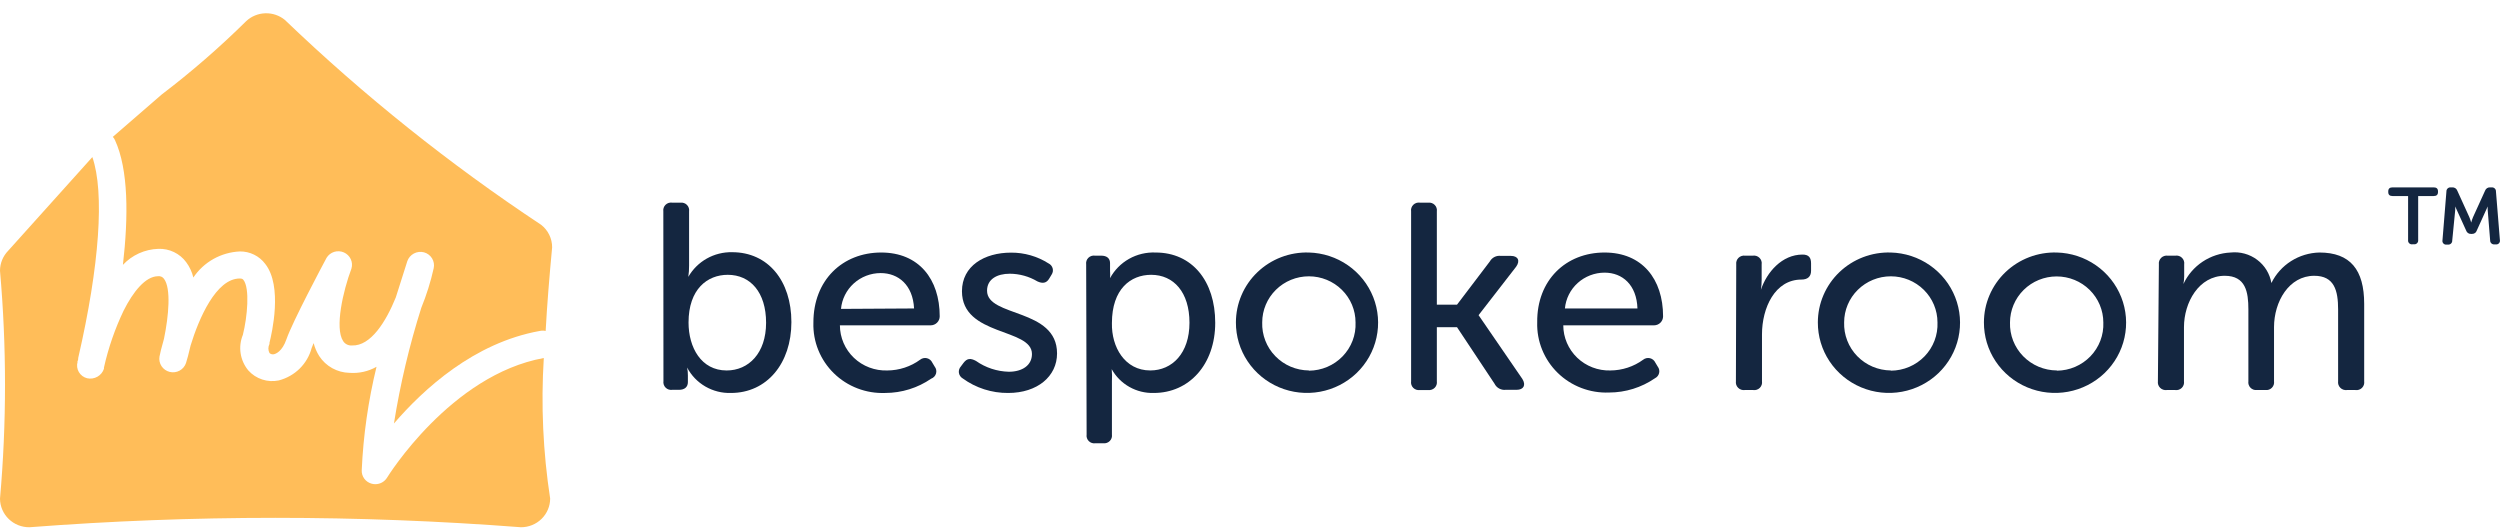
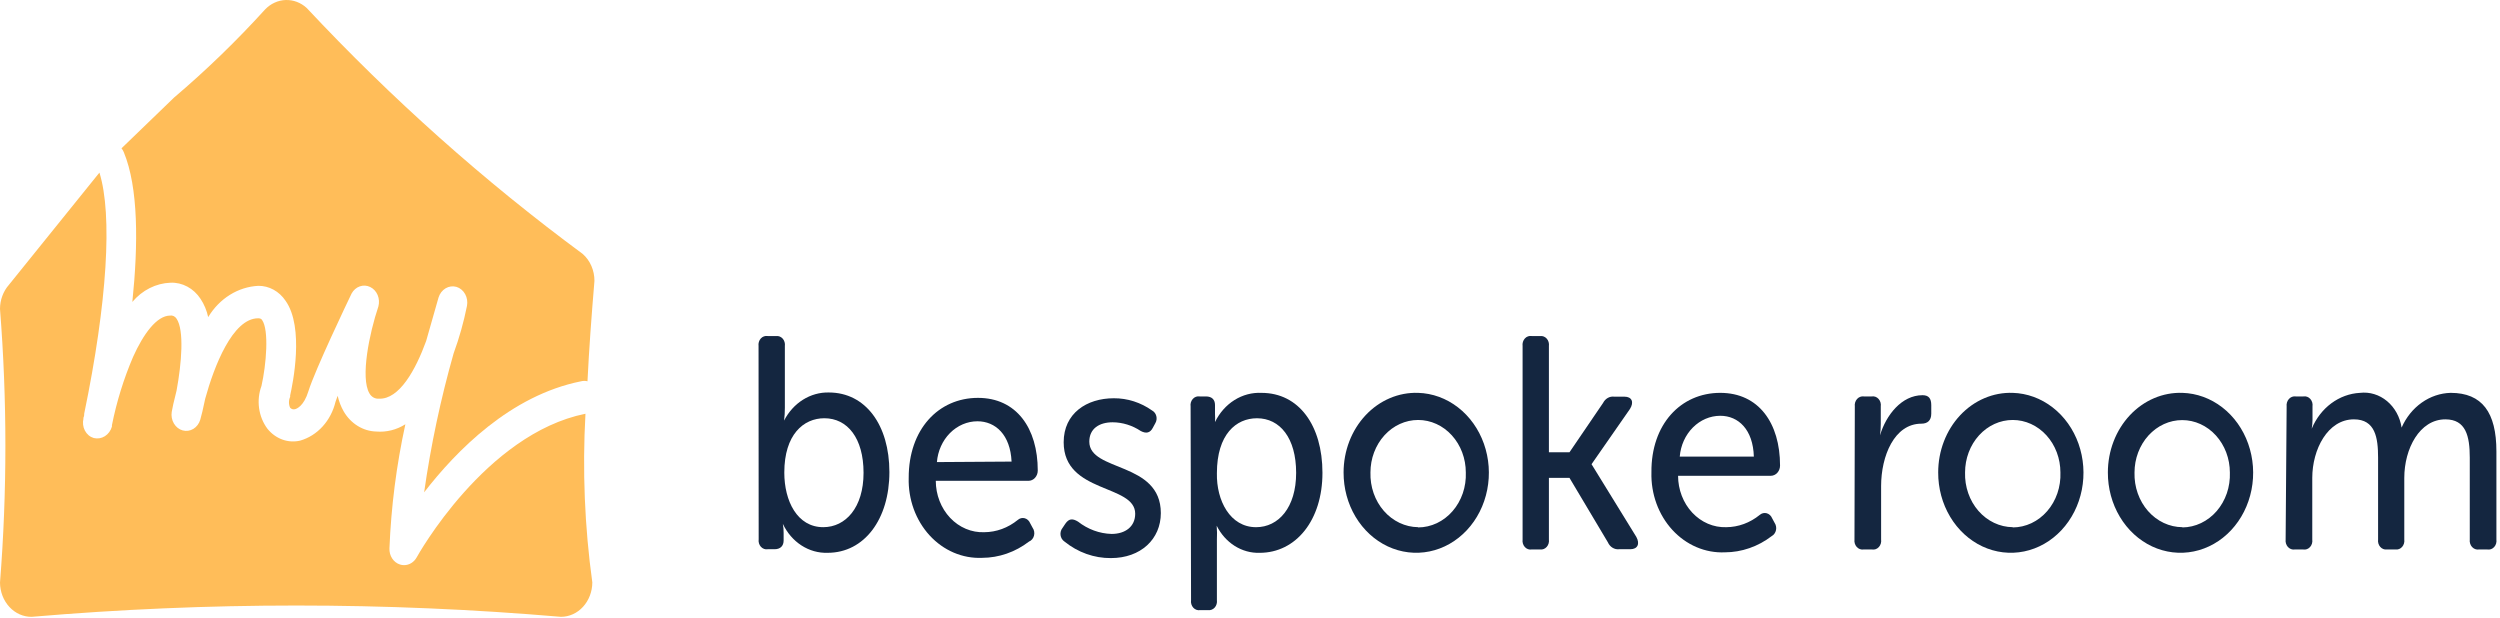
- <svg xmlns="http://www.w3.org/2000/svg" width="156" height="33" viewBox="0 0 156 33" fill="none">
-   <path d="M34.33 31.111C34.328 31.586 34.136 32.041 33.795 32.376C33.454 32.712 32.992 32.9 32.511 32.9C22.303 32.117 12.048 32.117 1.839 32.9C1.6 32.902 1.363 32.859 1.141 32.771C0.92 32.683 0.718 32.553 0.547 32.388C0.376 32.223 0.24 32.027 0.146 31.81C0.052 31.593 0.003 31.36 0 31.124C0.417 26.389 0.417 21.627 0 16.892C0.001 16.425 0.185 15.978 0.513 15.643L5.763 9.802C6.528 12.01 6.214 16.554 4.881 22.333C4.881 22.387 4.881 22.455 4.84 22.543C4.799 22.63 4.84 22.543 4.84 22.583C4.81 22.689 4.802 22.799 4.815 22.908C4.829 23.017 4.865 23.121 4.92 23.216C4.976 23.311 5.05 23.394 5.138 23.461C5.226 23.527 5.327 23.575 5.435 23.603C5.653 23.652 5.883 23.618 6.078 23.508C6.273 23.398 6.419 23.22 6.487 23.009V22.934C6.76 21.712 7.171 20.523 7.711 19.39C8.306 18.201 9.078 17.243 9.857 17.236C9.929 17.226 10.002 17.235 10.069 17.264C10.135 17.293 10.192 17.339 10.233 17.398C10.684 17.992 10.527 19.714 10.233 21.138C10.076 21.685 9.98 22.09 9.953 22.246C9.917 22.456 9.962 22.672 10.08 22.85C10.198 23.028 10.38 23.156 10.59 23.207C10.799 23.259 11.02 23.23 11.209 23.126C11.398 23.023 11.54 22.853 11.607 22.651C11.669 22.462 11.778 22.07 11.894 21.557C12.407 19.883 13.48 17.378 14.964 17.378C15.114 17.378 15.155 17.425 15.189 17.465C15.6 17.985 15.435 19.781 15.155 20.895C15.004 21.262 14.956 21.661 15.016 22.052C15.076 22.443 15.242 22.811 15.497 23.117C15.729 23.377 16.028 23.572 16.362 23.681C16.696 23.791 17.053 23.81 17.397 23.738C17.89 23.61 18.34 23.355 18.701 23C19.061 22.644 19.319 22.199 19.448 21.712C19.475 21.631 19.516 21.53 19.571 21.408C19.643 21.695 19.761 21.968 19.92 22.219C20.123 22.532 20.402 22.792 20.731 22.974C21.06 23.157 21.429 23.257 21.806 23.265C22.395 23.309 22.983 23.178 23.495 22.887C22.979 25.004 22.669 27.166 22.572 29.342C22.563 29.528 22.618 29.713 22.729 29.865C22.839 30.017 22.998 30.127 23.18 30.179C23.258 30.203 23.339 30.214 23.42 30.213C23.567 30.213 23.711 30.176 23.839 30.105C23.967 30.034 24.075 29.931 24.151 29.808C24.192 29.74 28.123 23.393 33.933 22.34C33.751 25.269 33.884 28.209 34.33 31.111V31.111Z" fill="#FFBD59" />
-   <path d="M7.177 8.749C7.144 8.672 7.098 8.601 7.041 8.54L10.096 5.893C11.951 4.48 13.711 2.951 15.367 1.315C15.69 1.015 16.113 0.842 16.556 0.829C16.999 0.815 17.432 0.962 17.773 1.241C22.706 5.969 28.059 10.249 33.769 14.029C33.983 14.196 34.156 14.41 34.274 14.653C34.393 14.896 34.454 15.163 34.453 15.433C34.282 17.256 34.138 19.005 34.049 20.652C33.928 20.625 33.802 20.625 33.68 20.652C29.579 21.388 26.441 24.271 24.582 26.425C24.971 23.979 25.542 21.564 26.291 19.201C26.617 18.402 26.876 17.578 27.063 16.736C27.109 16.525 27.072 16.305 26.959 16.12C26.846 15.936 26.665 15.801 26.455 15.744C26.243 15.69 26.018 15.716 25.825 15.819C25.633 15.922 25.486 16.093 25.416 16.297C25.163 17.087 24.923 17.837 24.698 18.559C24.089 20.058 23.139 21.604 21.963 21.557C21.854 21.566 21.745 21.544 21.647 21.495C21.549 21.447 21.467 21.372 21.41 21.28C20.877 20.463 21.41 18.147 21.929 16.763C21.989 16.566 21.974 16.354 21.886 16.168C21.799 15.981 21.645 15.832 21.455 15.749C21.265 15.667 21.05 15.655 20.852 15.717C20.653 15.78 20.485 15.912 20.378 16.088C20.159 16.493 18.252 20.078 17.876 21.165C17.609 21.948 17.192 22.083 17.096 22.104C17.047 22.116 16.995 22.115 16.947 22.102C16.898 22.089 16.853 22.064 16.816 22.029C16.77 21.942 16.747 21.845 16.747 21.746C16.747 21.647 16.77 21.55 16.816 21.462C16.819 21.438 16.819 21.413 16.816 21.388C16.96 20.807 17.65 17.857 16.549 16.466C16.367 16.223 16.129 16.025 15.854 15.89C15.58 15.755 15.277 15.687 14.97 15.69V15.69C14.391 15.716 13.825 15.877 13.32 16.159C12.816 16.442 12.385 16.839 12.065 17.317C11.983 16.973 11.832 16.65 11.621 16.365C11.423 16.094 11.16 15.876 10.856 15.73C10.552 15.584 10.216 15.514 9.878 15.528V15.528C9.461 15.541 9.051 15.637 8.672 15.808C8.293 15.98 7.952 16.224 7.67 16.527C8.018 13.502 8.018 10.579 7.177 8.749Z" fill="#FFBD59" />
-   <path d="M150.265 14.98V12.233H149.294C149.116 12.233 149.027 12.152 149.027 11.983V11.942C149.027 11.774 149.116 11.692 149.294 11.692H151.864C152.042 11.692 152.131 11.774 152.131 11.942V11.983C152.131 12.152 152.042 12.233 151.864 12.233H150.894V14.98C150.898 15.016 150.894 15.052 150.882 15.086C150.87 15.12 150.851 15.151 150.825 15.176C150.8 15.202 150.768 15.221 150.734 15.233C150.7 15.244 150.663 15.248 150.627 15.244H150.545C150.508 15.251 150.47 15.248 150.433 15.238C150.397 15.227 150.364 15.208 150.337 15.183C150.31 15.157 150.289 15.125 150.276 15.09C150.264 15.055 150.26 15.017 150.265 14.98V14.98ZM152.657 11.942C152.656 11.908 152.662 11.874 152.676 11.842C152.689 11.81 152.709 11.782 152.734 11.758C152.759 11.735 152.789 11.717 152.822 11.705C152.854 11.694 152.889 11.69 152.924 11.692H153.013C153.081 11.686 153.151 11.702 153.209 11.739C153.267 11.775 153.311 11.831 153.334 11.895L154.086 13.549C154.133 13.659 154.172 13.772 154.202 13.887V13.887C154.233 13.772 154.271 13.659 154.318 13.549L155.07 11.895C155.093 11.831 155.137 11.775 155.195 11.739C155.254 11.702 155.323 11.686 155.392 11.692H155.48C155.515 11.69 155.55 11.694 155.583 11.705C155.615 11.717 155.645 11.735 155.67 11.758C155.696 11.782 155.715 11.81 155.729 11.842C155.742 11.874 155.748 11.908 155.747 11.942L155.993 14.974C156.001 15.01 156 15.048 155.99 15.083C155.981 15.119 155.962 15.152 155.937 15.179C155.911 15.207 155.879 15.227 155.844 15.24C155.808 15.252 155.771 15.256 155.733 15.251H155.651C155.617 15.253 155.582 15.249 155.549 15.238C155.516 15.226 155.486 15.208 155.461 15.185C155.436 15.161 155.416 15.133 155.403 15.101C155.39 15.069 155.384 15.035 155.385 15.001L155.234 13.124C155.227 13.043 155.227 12.962 155.234 12.881V12.881L154.551 14.386C154.531 14.45 154.49 14.506 154.434 14.544C154.378 14.582 154.311 14.6 154.243 14.596H154.195C154.128 14.6 154.06 14.582 154.005 14.544C153.949 14.506 153.908 14.45 153.888 14.386L153.204 12.881C153.211 12.962 153.211 13.043 153.204 13.124L153.019 15.014C153.021 15.049 153.014 15.083 153.001 15.114C152.988 15.146 152.968 15.175 152.943 15.198C152.918 15.222 152.888 15.24 152.855 15.251C152.822 15.263 152.787 15.267 152.753 15.264H152.671C152.634 15.269 152.596 15.266 152.56 15.253C152.525 15.241 152.493 15.22 152.468 15.193C152.442 15.166 152.424 15.133 152.414 15.097C152.404 15.061 152.403 15.024 152.411 14.987L152.657 11.942Z" fill="#142640" />
-   <path d="M41.392 13.192C41.381 13.117 41.387 13.041 41.411 12.97C41.434 12.898 41.475 12.833 41.529 12.78C41.583 12.726 41.649 12.686 41.721 12.663C41.794 12.639 41.871 12.633 41.946 12.645H42.466C42.539 12.637 42.614 12.646 42.684 12.671C42.754 12.695 42.817 12.736 42.868 12.789C42.92 12.842 42.958 12.905 42.981 12.975C43.004 13.045 43.01 13.119 42.999 13.192V16.567C43.001 16.805 42.985 17.042 42.951 17.276V17.276C43.224 16.8 43.622 16.405 44.103 16.134C44.585 15.863 45.131 15.726 45.685 15.737C47.928 15.737 49.383 17.52 49.383 20.099C49.383 22.678 47.852 24.521 45.61 24.521C45.049 24.538 44.495 24.397 44.012 24.117C43.528 23.836 43.134 23.426 42.876 22.934V22.934C42.911 23.099 42.927 23.266 42.924 23.434V23.846C42.924 24.143 42.725 24.325 42.37 24.325H41.953C41.878 24.337 41.8 24.331 41.728 24.307C41.656 24.284 41.59 24.244 41.536 24.19C41.482 24.137 41.441 24.072 41.418 24C41.394 23.929 41.388 23.853 41.399 23.778L41.392 13.192ZM45.343 23.117C46.711 23.117 47.804 22.043 47.804 20.139C47.804 18.235 46.82 17.148 45.412 17.148C44.14 17.148 42.965 18.039 42.965 20.126C42.965 21.678 43.751 23.117 45.343 23.117Z" fill="#142640" />
-   <path d="M54.987 15.757C57.332 15.757 58.638 17.412 58.638 19.741C58.638 19.889 58.578 20.032 58.471 20.137C58.365 20.242 58.221 20.301 58.07 20.301H52.41C52.411 20.68 52.489 21.055 52.639 21.403C52.789 21.751 53.009 22.066 53.285 22.329C53.562 22.592 53.888 22.797 54.247 22.932C54.605 23.067 54.987 23.13 55.37 23.117C56.109 23.113 56.828 22.877 57.421 22.442C57.479 22.396 57.548 22.364 57.621 22.349C57.694 22.333 57.769 22.334 57.842 22.352C57.914 22.37 57.981 22.403 58.039 22.45C58.096 22.497 58.142 22.557 58.173 22.624L58.323 22.874C58.371 22.934 58.404 23.005 58.419 23.08C58.433 23.155 58.43 23.233 58.409 23.307C58.387 23.381 58.349 23.448 58.296 23.504C58.243 23.561 58.177 23.604 58.104 23.63C57.264 24.208 56.264 24.519 55.24 24.521C54.649 24.544 54.059 24.447 53.508 24.236C52.956 24.025 52.454 23.704 52.034 23.293C51.613 22.882 51.283 22.39 51.063 21.847C50.843 21.305 50.738 20.723 50.756 20.139C50.749 17.479 52.574 15.757 54.987 15.757ZM57.038 19.248C56.963 17.776 56.054 17.04 54.953 17.04C54.333 17.041 53.735 17.271 53.277 17.684C52.82 18.097 52.535 18.665 52.478 19.275L57.038 19.248Z" fill="#142640" />
-   <path d="M59.958 22.866L60.129 22.637C60.348 22.353 60.566 22.34 60.901 22.522C61.502 22.944 62.216 23.179 62.952 23.197C63.786 23.197 64.394 22.799 64.394 22.09C64.394 20.456 60.026 20.996 60.026 18.174C60.026 16.587 61.434 15.764 63.089 15.764C63.92 15.759 64.735 15.994 65.433 16.439C65.495 16.469 65.549 16.511 65.592 16.564C65.635 16.616 65.667 16.676 65.685 16.741C65.703 16.806 65.707 16.874 65.697 16.941C65.686 17.007 65.662 17.071 65.625 17.128L65.475 17.377C65.304 17.674 65.058 17.708 64.736 17.56C64.216 17.25 63.621 17.084 63.014 17.08C62.207 17.08 61.592 17.425 61.592 18.14C61.592 19.808 65.96 19.214 65.96 22.056C65.96 23.481 64.736 24.521 62.911 24.521C61.888 24.529 60.891 24.209 60.067 23.609C60.005 23.572 59.952 23.522 59.912 23.462C59.872 23.402 59.846 23.334 59.835 23.263C59.825 23.192 59.83 23.12 59.852 23.051C59.873 22.983 59.909 22.92 59.958 22.866Z" fill="#142640" />
-   <path d="M67.777 16.5C67.766 16.425 67.772 16.349 67.796 16.277C67.819 16.206 67.86 16.141 67.914 16.087C67.968 16.034 68.034 15.994 68.106 15.971C68.178 15.947 68.255 15.941 68.331 15.953H68.714C69.083 15.953 69.267 16.135 69.267 16.419V16.911C69.279 17.06 69.279 17.209 69.267 17.357V17.357C69.54 16.852 69.952 16.434 70.455 16.151C70.959 15.868 71.532 15.732 72.111 15.757C74.387 15.757 75.83 17.539 75.83 20.139C75.83 22.738 74.21 24.521 71.995 24.521C71.461 24.536 70.934 24.405 70.471 24.143C70.007 23.881 69.626 23.497 69.37 23.035V23.035C69.394 23.287 69.399 23.539 69.384 23.791V27.113C69.394 27.186 69.388 27.26 69.366 27.33C69.343 27.399 69.305 27.463 69.253 27.516C69.202 27.569 69.138 27.609 69.069 27.634C68.999 27.659 68.924 27.668 68.85 27.66H68.358C68.283 27.672 68.206 27.665 68.133 27.642C68.061 27.619 67.995 27.579 67.941 27.525C67.887 27.472 67.847 27.407 67.823 27.335C67.799 27.264 67.793 27.188 67.805 27.113L67.777 16.5ZM71.776 23.116C73.143 23.116 74.223 22.043 74.223 20.139C74.223 18.235 73.239 17.148 71.831 17.148C70.559 17.148 69.384 18.026 69.384 20.159C69.349 21.658 70.19 23.116 71.776 23.116Z" fill="#142640" />
-   <path d="M81.674 15.757C82.547 15.78 83.394 16.056 84.108 16.552C84.823 17.048 85.373 17.741 85.691 18.545C86.008 19.348 86.078 20.227 85.892 21.069C85.707 21.912 85.273 22.682 84.647 23.283C84.02 23.883 83.227 24.288 82.369 24.445C81.51 24.603 80.623 24.507 79.82 24.169C79.016 23.831 78.332 23.267 77.852 22.546C77.371 21.826 77.117 20.981 77.121 20.119C77.121 19.534 77.239 18.956 77.47 18.418C77.7 17.88 78.038 17.392 78.463 16.986C78.887 16.579 79.39 16.261 79.942 16.049C80.493 15.838 81.082 15.739 81.674 15.757V15.757ZM81.674 23.13C82.067 23.128 82.457 23.048 82.818 22.895C83.18 22.741 83.507 22.517 83.778 22.236C84.05 21.955 84.262 21.622 84.401 21.259C84.54 20.895 84.603 20.507 84.586 20.119C84.586 19.356 84.279 18.624 83.733 18.085C83.187 17.545 82.446 17.242 81.674 17.242C80.901 17.242 80.161 17.545 79.615 18.085C79.069 18.624 78.762 19.356 78.762 20.119C78.749 20.505 78.815 20.891 78.955 21.252C79.095 21.614 79.307 21.944 79.579 22.223C79.85 22.503 80.175 22.725 80.535 22.879C80.895 23.032 81.282 23.113 81.674 23.116V23.13Z" fill="#142640" />
-   <path d="M88.053 13.192C88.041 13.117 88.047 13.041 88.071 12.97C88.095 12.898 88.135 12.833 88.189 12.78C88.243 12.726 88.309 12.686 88.381 12.663C88.454 12.639 88.531 12.633 88.606 12.645H89.126C89.2 12.637 89.274 12.646 89.344 12.671C89.414 12.695 89.477 12.736 89.528 12.789C89.58 12.842 89.619 12.905 89.641 12.975C89.664 13.045 89.67 13.119 89.659 13.192V19.012H90.917L92.968 16.311C93.034 16.193 93.134 16.096 93.256 16.035C93.378 15.974 93.515 15.95 93.651 15.967H94.273C94.724 15.967 94.875 16.264 94.608 16.642L92.263 19.666L94.998 23.65C95.23 24.028 95.08 24.325 94.629 24.325H93.945C93.806 24.339 93.665 24.31 93.543 24.242C93.421 24.175 93.322 24.072 93.261 23.947L90.917 20.416H89.659V23.792C89.67 23.864 89.664 23.938 89.641 24.008C89.619 24.078 89.58 24.142 89.528 24.195C89.477 24.247 89.414 24.288 89.344 24.313C89.274 24.338 89.2 24.347 89.126 24.339H88.606C88.531 24.35 88.454 24.344 88.381 24.32C88.309 24.297 88.243 24.257 88.189 24.204C88.135 24.151 88.095 24.086 88.071 24.014C88.047 23.942 88.041 23.866 88.053 23.792V13.192Z" fill="#142640" />
-   <path d="M100.126 15.757C102.471 15.757 103.776 17.412 103.776 19.741C103.776 19.889 103.716 20.032 103.61 20.137C103.504 20.242 103.359 20.301 103.209 20.301H97.549C97.549 20.678 97.627 21.051 97.776 21.398C97.925 21.745 98.143 22.059 98.417 22.322C98.691 22.584 99.015 22.79 99.371 22.926C99.727 23.063 100.107 23.128 100.488 23.117C101.227 23.113 101.946 22.877 102.539 22.442C102.598 22.396 102.666 22.364 102.739 22.349C102.812 22.333 102.887 22.334 102.96 22.352C103.032 22.37 103.1 22.403 103.157 22.45C103.214 22.497 103.26 22.557 103.291 22.624L103.441 22.874C103.485 22.93 103.516 22.996 103.531 23.066C103.546 23.136 103.546 23.208 103.529 23.278C103.513 23.348 103.481 23.413 103.437 23.469C103.392 23.525 103.335 23.571 103.27 23.603C102.43 24.181 101.43 24.492 100.406 24.494C99.815 24.517 99.225 24.42 98.674 24.209C98.122 23.998 97.62 23.677 97.2 23.266C96.779 22.855 96.449 22.363 96.229 21.82C96.009 21.278 95.904 20.696 95.922 20.112C95.894 17.479 97.713 15.757 100.126 15.757ZM102.177 19.248C102.129 17.776 101.24 17.013 100.126 17.013C99.505 17.014 98.908 17.244 98.45 17.657C97.992 18.07 97.707 18.638 97.651 19.248H102.177Z" fill="#142640" />
-   <path d="M108.341 16.5C108.331 16.425 108.339 16.35 108.363 16.279C108.387 16.208 108.427 16.144 108.481 16.091C108.535 16.038 108.6 15.998 108.672 15.974C108.744 15.95 108.82 15.943 108.895 15.953H109.374C109.449 15.941 109.526 15.947 109.598 15.971C109.671 15.994 109.737 16.034 109.791 16.088C109.845 16.141 109.885 16.206 109.909 16.277C109.933 16.349 109.939 16.425 109.927 16.5V17.458C109.928 17.669 109.912 17.878 109.879 18.086V18.086C110.249 16.979 111.199 15.885 112.477 15.885C112.86 15.885 113.01 16.067 113.01 16.432V16.898C113.01 17.263 112.792 17.445 112.409 17.445C110.754 17.445 109.948 19.214 109.948 20.868V23.791C109.959 23.866 109.953 23.942 109.929 24.014C109.906 24.085 109.865 24.15 109.811 24.204C109.757 24.257 109.691 24.297 109.619 24.32C109.547 24.344 109.469 24.35 109.394 24.338H108.875C108.799 24.348 108.723 24.341 108.651 24.317C108.579 24.293 108.514 24.253 108.461 24.2C108.407 24.147 108.366 24.083 108.342 24.012C108.318 23.941 108.311 23.866 108.321 23.791L108.341 16.5Z" fill="#142640" />
-   <path d="M117.987 15.757C118.86 15.78 119.706 16.056 120.421 16.552C121.136 17.048 121.686 17.741 122.003 18.545C122.321 19.348 122.391 20.227 122.205 21.069C122.02 21.912 121.586 22.682 120.959 23.283C120.332 23.883 119.54 24.288 118.681 24.445C117.823 24.603 116.936 24.507 116.133 24.169C115.329 23.831 114.644 23.267 114.164 22.546C113.684 21.826 113.43 20.981 113.434 20.119C113.434 19.534 113.552 18.956 113.783 18.418C114.013 17.88 114.351 17.392 114.775 16.986C115.2 16.579 115.703 16.261 116.255 16.049C116.806 15.838 117.395 15.739 117.987 15.757ZM117.987 23.13C118.38 23.128 118.769 23.048 119.131 22.895C119.493 22.741 119.819 22.517 120.091 22.236C120.363 21.955 120.575 21.622 120.713 21.259C120.852 20.895 120.915 20.507 120.899 20.119C120.899 19.356 120.592 18.624 120.046 18.085C119.5 17.545 118.759 17.242 117.987 17.242C117.214 17.242 116.474 17.545 115.927 18.085C115.381 18.624 115.074 19.356 115.074 20.119C115.062 20.505 115.127 20.891 115.268 21.252C115.408 21.614 115.62 21.944 115.891 22.223C116.163 22.503 116.488 22.725 116.848 22.879C117.207 23.032 117.595 23.113 117.987 23.116V23.13Z" fill="#142640" />
-   <path d="M128.35 15.757C129.223 15.78 130.069 16.056 130.784 16.552C131.499 17.048 132.049 17.741 132.366 18.545C132.684 19.348 132.754 20.227 132.568 21.069C132.383 21.912 131.949 22.682 131.322 23.283C130.695 23.883 129.903 24.288 129.044 24.445C128.186 24.603 127.299 24.507 126.496 24.169C125.692 23.831 125.007 23.267 124.527 22.546C124.047 21.826 123.793 20.981 123.797 20.119C123.797 19.534 123.915 18.956 124.146 18.418C124.376 17.88 124.714 17.392 125.138 16.986C125.563 16.579 126.066 16.261 126.618 16.049C127.169 15.838 127.758 15.739 128.35 15.757V15.757ZM128.35 23.13C128.741 23.127 129.129 23.046 129.488 22.892C129.848 22.738 130.172 22.514 130.443 22.234C130.713 21.953 130.924 21.622 131.062 21.26C131.2 20.898 131.264 20.512 131.248 20.125C131.248 19.363 130.941 18.631 130.395 18.091C129.849 17.552 129.108 17.249 128.336 17.249C127.564 17.249 126.823 17.552 126.277 18.091C125.731 18.631 125.424 19.363 125.424 20.125C125.412 20.513 125.479 20.899 125.62 21.26C125.762 21.622 125.975 21.952 126.248 22.23C126.521 22.509 126.847 22.731 127.208 22.883C127.569 23.035 127.957 23.115 128.35 23.116V23.13Z" fill="#142640" />
-   <path d="M134.714 16.5C134.704 16.425 134.712 16.35 134.736 16.279C134.76 16.208 134.801 16.144 134.854 16.091C134.908 16.038 134.973 15.998 135.045 15.974C135.117 15.95 135.193 15.943 135.268 15.953H135.74C135.815 15.941 135.892 15.948 135.965 15.971C136.037 15.994 136.103 16.034 136.157 16.088C136.211 16.141 136.251 16.206 136.275 16.278C136.299 16.349 136.305 16.425 136.293 16.5V17.242C136.293 17.403 136.276 17.564 136.246 17.722C136.507 17.159 136.92 16.678 137.44 16.331C137.959 15.985 138.566 15.786 139.192 15.757C139.782 15.694 140.374 15.856 140.846 16.21C141.319 16.564 141.637 17.083 141.735 17.661V17.661C142.009 17.102 142.433 16.629 142.961 16.294C143.489 15.958 144.101 15.772 144.729 15.757C146.657 15.757 147.525 16.831 147.525 18.964V23.791C147.536 23.866 147.53 23.942 147.506 24.014C147.483 24.085 147.442 24.15 147.388 24.204C147.334 24.257 147.269 24.297 147.196 24.32C147.124 24.344 147.046 24.35 146.971 24.338H146.452C146.376 24.349 146.3 24.341 146.228 24.317C146.156 24.293 146.091 24.253 146.038 24.2C145.984 24.148 145.944 24.083 145.919 24.012C145.895 23.941 145.888 23.866 145.898 23.791V19.308C145.898 18.134 145.665 17.209 144.408 17.209C142.835 17.209 141.899 18.816 141.899 20.416V23.791C141.91 23.864 141.904 23.938 141.881 24.008C141.858 24.078 141.82 24.142 141.768 24.194C141.717 24.247 141.654 24.288 141.584 24.313C141.514 24.338 141.44 24.346 141.366 24.338H140.833C140.759 24.346 140.684 24.338 140.614 24.313C140.544 24.288 140.481 24.247 140.43 24.194C140.378 24.142 140.34 24.078 140.317 24.008C140.294 23.938 140.288 23.864 140.299 23.791V19.308C140.299 18.215 140.128 17.209 138.823 17.209C137.216 17.209 136.28 18.863 136.28 20.416V23.791C136.291 23.866 136.285 23.942 136.261 24.014C136.238 24.085 136.197 24.15 136.143 24.204C136.089 24.257 136.024 24.297 135.951 24.32C135.879 24.344 135.801 24.35 135.726 24.338H135.207C135.131 24.349 135.055 24.341 134.983 24.317C134.911 24.293 134.846 24.253 134.793 24.2C134.739 24.148 134.699 24.083 134.674 24.012C134.65 23.941 134.643 23.866 134.653 23.791L134.714 16.5Z" fill="#142640" />
+ <svg xmlns="http://www.w3.org/2000/svg" width="162" height="40" viewBox="0 0 162 40" fill="none">
+   <path d="M38.382 37.74C38.38 38.333 38.164 38.9 37.783 39.318C37.403 39.736 36.886 39.97 36.349 39.97C24.935 38.994 13.47 38.994 2.056 39.97C1.789 39.974 1.524 39.919 1.276 39.81C1.028 39.7 0.803 39.538 0.612 39.333C0.421 39.127 0.268 38.882 0.163 38.612C0.059 38.342 0.003 38.051 0 37.757C0.466 31.856 0.466 25.921 0 20.02C0.001 19.439 0.207 18.881 0.573 18.463L6.443 11.185C7.299 13.936 6.947 19.599 5.457 26.802C5.457 26.869 5.457 26.953 5.411 27.062C5.365 27.172 5.411 27.062 5.411 27.113C5.378 27.244 5.368 27.382 5.384 27.518C5.399 27.653 5.439 27.784 5.501 27.902C5.563 28.02 5.646 28.124 5.744 28.207C5.843 28.289 5.956 28.349 6.076 28.384C6.321 28.445 6.578 28.403 6.796 28.266C7.014 28.129 7.177 27.907 7.253 27.643V27.551C7.558 26.027 8.017 24.545 8.621 23.133C9.286 21.652 10.149 20.457 11.021 20.449C11.101 20.436 11.183 20.448 11.257 20.484C11.331 20.52 11.395 20.577 11.441 20.651C11.945 21.391 11.77 23.537 11.441 25.312C11.265 25.994 11.158 26.499 11.128 26.692C11.087 26.954 11.138 27.223 11.27 27.445C11.402 27.668 11.605 27.827 11.839 27.891C12.074 27.955 12.321 27.919 12.532 27.79C12.743 27.661 12.902 27.45 12.977 27.197C13.046 26.962 13.168 26.474 13.298 25.834C13.871 23.747 15.071 20.625 16.73 20.625C16.898 20.625 16.944 20.684 16.982 20.735C17.441 21.383 17.257 23.621 16.944 25.009C16.775 25.466 16.721 25.964 16.789 26.451C16.856 26.939 17.042 27.397 17.326 27.778C17.586 28.103 17.92 28.346 18.293 28.482C18.666 28.618 19.066 28.642 19.451 28.552C20.002 28.393 20.505 28.076 20.908 27.632C21.311 27.188 21.599 26.634 21.744 26.028C21.774 25.927 21.82 25.8 21.881 25.649C21.962 26.006 22.093 26.347 22.271 26.659C22.498 27.05 22.81 27.373 23.178 27.6C23.546 27.828 23.959 27.952 24.38 27.963C25.038 28.018 25.696 27.854 26.268 27.492C25.691 30.131 25.345 32.824 25.236 35.536C25.226 35.769 25.288 35.998 25.412 36.188C25.535 36.377 25.713 36.515 25.916 36.579C26.003 36.609 26.093 36.623 26.184 36.621C26.348 36.622 26.51 36.575 26.653 36.487C26.796 36.398 26.916 36.271 27.002 36.116C27.047 36.032 31.442 28.123 37.938 26.81C37.735 30.461 37.883 34.124 38.382 37.74V37.74Z" fill="#FFBD59" />
+   <path d="M8.026 9.872C7.989 9.776 7.937 9.688 7.873 9.611L11.289 6.313C13.363 4.552 15.331 2.646 17.182 0.608C17.543 0.234 18.016 0.018 18.511 0.001C19.006 -0.016 19.491 0.167 19.872 0.515C25.387 6.407 31.373 11.741 37.756 16.452C37.995 16.661 38.189 16.927 38.321 17.23C38.453 17.534 38.522 17.866 38.52 18.202C38.329 20.474 38.169 22.654 38.069 24.707C37.934 24.673 37.792 24.673 37.657 24.707C33.071 25.624 29.563 29.217 27.484 31.901C27.919 28.852 28.558 25.843 29.395 22.898C29.76 21.902 30.049 20.875 30.259 19.826C30.31 19.563 30.269 19.289 30.142 19.059C30.016 18.829 29.814 18.661 29.578 18.589C29.341 18.522 29.09 18.555 28.875 18.683C28.659 18.811 28.496 19.024 28.417 19.279C28.134 20.264 27.866 21.198 27.614 22.098C26.934 23.966 25.872 25.893 24.557 25.834C24.435 25.845 24.313 25.818 24.203 25.758C24.094 25.697 24.002 25.604 23.938 25.489C23.342 24.471 23.938 21.585 24.519 19.86C24.585 19.614 24.568 19.351 24.471 19.118C24.373 18.885 24.201 18.7 23.988 18.597C23.776 18.493 23.536 18.479 23.314 18.557C23.092 18.634 22.904 18.799 22.784 19.018C22.539 19.523 20.407 23.991 19.987 25.346C19.689 26.322 19.223 26.49 19.116 26.516C19.06 26.531 19.003 26.53 18.948 26.514C18.893 26.498 18.843 26.466 18.802 26.423C18.751 26.314 18.725 26.193 18.725 26.07C18.725 25.947 18.751 25.826 18.802 25.716C18.805 25.686 18.805 25.654 18.802 25.624C18.963 24.9 19.735 21.223 18.504 19.49C18.3 19.186 18.034 18.941 17.727 18.772C17.42 18.604 17.081 18.518 16.739 18.522V18.522C16.09 18.555 15.458 18.755 14.894 19.108C14.329 19.46 13.848 19.954 13.49 20.55C13.399 20.122 13.23 19.718 12.994 19.363C12.772 19.026 12.478 18.754 12.138 18.572C11.798 18.39 11.423 18.303 11.045 18.32V18.32C10.579 18.337 10.121 18.456 9.697 18.67C9.273 18.884 8.892 19.188 8.576 19.565C8.966 15.796 8.966 12.152 8.026 9.872Z" fill="#FFBD59" />
+   <path d="M49.154 22.422C49.142 22.334 49.149 22.244 49.174 22.159C49.199 22.075 49.242 21.998 49.299 21.935C49.356 21.872 49.426 21.824 49.503 21.797C49.58 21.769 49.662 21.762 49.742 21.775H50.293C50.371 21.766 50.451 21.776 50.525 21.806C50.599 21.835 50.666 21.883 50.721 21.945C50.775 22.008 50.816 22.083 50.84 22.166C50.864 22.249 50.871 22.336 50.859 22.422V26.415C50.861 26.695 50.844 26.976 50.808 27.253V27.253C51.097 26.69 51.52 26.223 52.031 25.902C52.542 25.582 53.122 25.419 53.709 25.433C56.089 25.433 57.633 27.541 57.633 30.591C57.633 33.642 56.009 35.822 53.63 35.822C53.035 35.842 52.447 35.676 51.934 35.344C51.42 35.012 51.003 34.527 50.728 33.945V33.945C50.765 34.14 50.782 34.338 50.779 34.536V35.023C50.779 35.375 50.569 35.59 50.192 35.59H49.749C49.669 35.604 49.587 35.597 49.511 35.569C49.434 35.541 49.364 35.494 49.306 35.431C49.249 35.368 49.206 35.291 49.181 35.206C49.156 35.122 49.149 35.032 49.162 34.944L49.154 22.422ZM53.347 34.161C54.797 34.161 55.958 32.891 55.958 30.639C55.958 28.387 54.914 27.102 53.419 27.102C52.07 27.102 50.823 28.156 50.823 30.623C50.823 32.46 51.657 34.161 53.347 34.161Z" fill="#142640" />
+   <path d="M63.374 25.782C65.862 25.782 67.247 27.739 67.247 30.494C67.247 30.67 67.183 30.838 67.07 30.962C66.958 31.087 66.805 31.157 66.645 31.157H60.639C60.64 31.605 60.722 32.048 60.882 32.46C61.041 32.872 61.275 33.244 61.568 33.555C61.861 33.866 62.208 34.108 62.588 34.268C62.968 34.428 63.373 34.503 63.78 34.487C64.564 34.483 65.326 34.203 65.956 33.688C66.018 33.634 66.091 33.597 66.168 33.578C66.245 33.56 66.325 33.562 66.402 33.582C66.479 33.603 66.551 33.643 66.612 33.698C66.672 33.754 66.721 33.824 66.754 33.904L66.913 34.199C66.964 34.27 66.999 34.354 67.014 34.443C67.03 34.532 67.027 34.624 67.004 34.711C66.981 34.799 66.94 34.879 66.884 34.945C66.828 35.011 66.758 35.062 66.681 35.093C65.789 35.777 64.729 36.145 63.642 36.148C63.015 36.175 62.389 36.061 61.804 35.811C61.218 35.561 60.686 35.181 60.24 34.695C59.794 34.209 59.443 33.627 59.209 32.985C58.976 32.343 58.865 31.656 58.884 30.965C58.877 27.819 60.813 25.782 63.374 25.782ZM65.55 29.911C65.47 28.17 64.505 27.299 63.337 27.299C62.679 27.3 62.045 27.572 61.559 28.061C61.074 28.55 60.771 29.221 60.712 29.943L65.55 29.911Z" fill="#142640" />
+   <path d="M68.853 34.208L69.035 33.936C69.267 33.601 69.499 33.585 69.854 33.8C70.492 34.299 71.249 34.577 72.03 34.599C72.915 34.599 73.561 34.128 73.561 33.289C73.561 31.357 68.926 31.996 68.926 28.658C68.926 26.781 70.42 25.807 72.175 25.807C73.058 25.802 73.922 26.079 74.663 26.605C74.728 26.641 74.785 26.691 74.831 26.753C74.877 26.814 74.911 26.886 74.93 26.963C74.949 27.04 74.954 27.12 74.943 27.199C74.932 27.277 74.906 27.353 74.866 27.42L74.707 27.715C74.525 28.067 74.264 28.107 73.924 27.931C73.372 27.564 72.74 27.368 72.096 27.364C71.24 27.364 70.587 27.771 70.587 28.618C70.587 30.59 75.222 29.887 75.222 33.249C75.222 34.934 73.924 36.164 71.987 36.164C70.902 36.173 69.843 35.795 68.969 35.086C68.904 35.042 68.847 34.983 68.805 34.912C68.762 34.841 68.734 34.761 68.723 34.677C68.712 34.593 68.718 34.507 68.741 34.426C68.763 34.345 68.802 34.27 68.853 34.208Z" fill="#142640" />
+   <path d="M77.151 26.336C77.138 26.248 77.145 26.158 77.17 26.073C77.195 25.989 77.238 25.912 77.295 25.849C77.353 25.786 77.422 25.738 77.499 25.711C77.576 25.683 77.658 25.676 77.738 25.689H78.144C78.536 25.689 78.732 25.905 78.732 26.24V26.823C78.744 26.999 78.744 27.175 78.732 27.35V27.35C79.021 26.753 79.458 26.259 79.992 25.924C80.526 25.589 81.135 25.428 81.749 25.458C84.165 25.458 85.695 27.566 85.695 30.64C85.695 33.715 83.976 35.823 81.626 35.823C81.06 35.841 80.5 35.686 80.008 35.376C79.517 35.066 79.113 34.613 78.841 34.066V34.066C78.866 34.364 78.871 34.663 78.855 34.961V38.889C78.867 38.975 78.86 39.063 78.836 39.145C78.812 39.228 78.771 39.304 78.717 39.366C78.662 39.428 78.595 39.476 78.521 39.506C78.447 39.535 78.368 39.546 78.289 39.536H77.767C77.687 39.55 77.605 39.543 77.528 39.515C77.451 39.487 77.382 39.44 77.324 39.377C77.267 39.314 77.224 39.237 77.199 39.152C77.174 39.068 77.167 38.978 77.18 38.889L77.151 26.336ZM81.394 34.162C82.844 34.162 83.99 32.892 83.99 30.64C83.99 28.388 82.946 27.103 81.452 27.103C80.103 27.103 78.855 28.141 78.855 30.664C78.819 32.437 79.711 34.162 81.394 34.162Z" fill="#142640" />
+   <path d="M91.895 25.457C92.822 25.484 93.72 25.811 94.478 26.398C95.236 26.984 95.82 27.804 96.157 28.754C96.494 29.705 96.569 30.744 96.371 31.74C96.174 32.737 95.715 33.648 95.049 34.358C94.384 35.068 93.543 35.547 92.632 35.733C91.721 35.92 90.781 35.806 89.928 35.407C89.075 35.007 88.349 34.339 87.84 33.487C87.33 32.635 87.061 31.636 87.064 30.616C87.064 29.925 87.19 29.241 87.434 28.604C87.679 27.968 88.037 27.392 88.488 26.91C88.938 26.429 89.472 26.053 90.058 25.803C90.643 25.553 91.268 25.436 91.895 25.457V25.457ZM91.895 34.177C92.313 34.176 92.726 34.081 93.11 33.9C93.493 33.718 93.84 33.453 94.128 33.12C94.417 32.788 94.641 32.395 94.789 31.964C94.936 31.534 95.003 31.075 94.985 30.616C94.985 29.714 94.659 28.848 94.08 28.21C93.501 27.572 92.715 27.214 91.895 27.214C91.076 27.214 90.29 27.572 89.71 28.21C89.131 28.848 88.805 29.714 88.805 30.616C88.792 31.073 88.861 31.529 89.01 31.957C89.159 32.384 89.384 32.775 89.672 33.105C89.96 33.435 90.305 33.699 90.687 33.88C91.069 34.062 91.479 34.157 91.895 34.161V34.177Z" fill="#142640" />
+   <path d="M98.664 22.422C98.652 22.334 98.659 22.244 98.684 22.159C98.709 22.075 98.752 21.998 98.809 21.935C98.866 21.872 98.936 21.824 99.013 21.797C99.09 21.769 99.172 21.762 99.252 21.775H99.803C99.881 21.766 99.961 21.776 100.035 21.806C100.109 21.835 100.176 21.883 100.23 21.945C100.285 22.008 100.326 22.083 100.35 22.166C100.374 22.249 100.38 22.336 100.369 22.422V29.306H101.703L103.879 26.111C103.949 25.971 104.056 25.858 104.185 25.785C104.315 25.712 104.461 25.684 104.605 25.704H105.265C105.743 25.704 105.903 26.055 105.62 26.503L103.132 30.08L106.034 34.792C106.28 35.239 106.121 35.59 105.642 35.59H104.917C104.769 35.607 104.62 35.572 104.49 35.492C104.36 35.413 104.256 35.291 104.191 35.143L101.703 30.967H100.369V34.959C100.38 35.045 100.374 35.133 100.35 35.215C100.326 35.298 100.285 35.374 100.23 35.436C100.176 35.498 100.109 35.546 100.035 35.576C99.961 35.605 99.881 35.616 99.803 35.606H99.252C99.172 35.62 99.09 35.613 99.013 35.585C98.936 35.557 98.866 35.51 98.809 35.447C98.752 35.384 98.709 35.307 98.684 35.222C98.659 35.138 98.652 35.048 98.664 34.959V22.422Z" fill="#142640" />
+   <path d="M111.473 25.457C113.961 25.457 115.347 27.414 115.347 30.169C115.347 30.345 115.283 30.513 115.17 30.638C115.057 30.762 114.904 30.832 114.745 30.832H108.739C108.74 31.278 108.822 31.719 108.98 32.129C109.138 32.54 109.369 32.911 109.66 33.221C109.951 33.532 110.295 33.775 110.673 33.937C111.05 34.098 111.453 34.175 111.858 34.162C112.642 34.158 113.404 33.878 114.034 33.363C114.096 33.31 114.169 33.272 114.246 33.254C114.323 33.236 114.404 33.237 114.48 33.258C114.557 33.278 114.629 33.318 114.69 33.374C114.751 33.429 114.799 33.5 114.832 33.579L114.991 33.874C115.038 33.942 115.07 34.019 115.086 34.102C115.103 34.185 115.102 34.27 115.085 34.352C115.067 34.435 115.034 34.512 114.986 34.578C114.939 34.645 114.879 34.699 114.81 34.737C113.918 35.421 112.858 35.788 111.771 35.791C111.144 35.819 110.518 35.704 109.933 35.454C109.347 35.204 108.815 34.824 108.369 34.338C107.922 33.852 107.572 33.27 107.338 32.628C107.105 31.987 106.994 31.299 107.013 30.608C106.984 27.494 108.913 25.457 111.473 25.457ZM113.649 29.586C113.599 27.845 112.656 26.943 111.473 26.943C110.815 26.944 110.181 27.215 109.696 27.704C109.21 28.193 108.907 28.864 108.848 29.586H113.649Z" fill="#142640" />
+   <path d="M120.192 26.336C120.181 26.248 120.188 26.159 120.214 26.075C120.24 25.991 120.283 25.915 120.34 25.852C120.397 25.789 120.466 25.742 120.542 25.714C120.618 25.685 120.699 25.677 120.779 25.689H121.287C121.367 25.675 121.448 25.683 121.525 25.71C121.602 25.738 121.672 25.785 121.729 25.848C121.787 25.911 121.83 25.988 121.855 26.073C121.88 26.157 121.887 26.247 121.874 26.336V27.47C121.875 27.718 121.858 27.966 121.823 28.212V28.212C122.215 26.903 123.223 25.609 124.58 25.609C124.986 25.609 125.146 25.825 125.146 26.256V26.807C125.146 27.238 124.913 27.454 124.507 27.454C122.752 27.454 121.896 29.546 121.896 31.502V34.96C121.908 35.048 121.902 35.138 121.877 35.223C121.851 35.307 121.808 35.385 121.751 35.447C121.694 35.511 121.624 35.558 121.547 35.586C121.47 35.613 121.388 35.62 121.309 35.607H120.757C120.678 35.619 120.596 35.61 120.52 35.582C120.444 35.554 120.375 35.506 120.318 35.444C120.261 35.381 120.218 35.305 120.192 35.221C120.167 35.137 120.159 35.048 120.17 34.96L120.192 26.336Z" fill="#142640" />
+   <path d="M130.425 25.457C131.352 25.484 132.25 25.811 133.008 26.398C133.767 26.984 134.351 27.804 134.688 28.754C135.024 29.705 135.099 30.744 134.902 31.74C134.705 32.737 134.245 33.648 133.58 34.358C132.914 35.068 132.074 35.547 131.163 35.733C130.252 35.92 129.311 35.806 128.458 35.407C127.606 35.007 126.879 34.339 126.37 33.487C125.86 32.635 125.591 31.636 125.595 30.616C125.594 29.925 125.72 29.241 125.965 28.604C126.209 27.968 126.567 27.392 127.018 26.91C127.469 26.429 128.002 26.053 128.588 25.803C129.173 25.553 129.798 25.436 130.425 25.457ZM130.425 34.177C130.843 34.176 131.256 34.081 131.64 33.9C132.024 33.718 132.37 33.453 132.659 33.12C132.947 32.788 133.172 32.395 133.319 31.964C133.466 31.534 133.533 31.075 133.515 30.616C133.515 29.714 133.19 28.848 132.61 28.21C132.031 27.572 131.245 27.214 130.425 27.214C129.606 27.214 128.82 27.572 128.241 28.21C127.661 28.848 127.336 29.714 127.336 30.616C127.322 31.073 127.392 31.529 127.541 31.957C127.689 32.384 127.914 32.775 128.202 33.105C128.49 33.435 128.835 33.699 129.217 33.88C129.599 34.062 130.01 34.157 130.425 34.161V34.177Z" fill="#142640" />
+   <path d="M141.421 25.457C142.347 25.484 143.245 25.811 144.004 26.398C144.762 26.984 145.346 27.804 145.683 28.754C146.019 29.705 146.094 30.744 145.897 31.74C145.7 32.737 145.24 33.648 144.575 34.358C143.91 35.068 143.069 35.547 142.158 35.733C141.247 35.92 140.306 35.806 139.453 35.407C138.601 35.007 137.874 34.339 137.365 33.487C136.856 32.635 136.586 31.636 136.59 30.616C136.59 29.925 136.715 29.241 136.96 28.604C137.204 27.968 137.563 27.392 138.013 26.91C138.464 26.429 138.998 26.053 139.583 25.803C140.168 25.553 140.793 25.436 141.421 25.457V25.457ZM141.421 34.177C141.836 34.173 142.247 34.078 142.629 33.895C143.01 33.713 143.355 33.449 143.642 33.117C143.928 32.786 144.152 32.394 144.299 31.966C144.445 31.538 144.512 31.081 144.496 30.624C144.496 29.721 144.17 28.856 143.591 28.218C143.011 27.58 142.226 27.222 141.406 27.222C140.587 27.222 139.801 27.58 139.221 28.218C138.642 28.856 138.316 29.721 138.316 30.624C138.304 31.082 138.374 31.538 138.525 31.966C138.675 32.394 138.901 32.784 139.191 33.114C139.48 33.443 139.826 33.706 140.209 33.886C140.592 34.066 141.004 34.16 141.421 34.161V34.177Z" fill="#142640" />
+   <path d="M148.174 26.336C148.164 26.248 148.171 26.159 148.197 26.075C148.223 25.991 148.266 25.915 148.323 25.852C148.38 25.789 148.449 25.742 148.525 25.714C148.601 25.686 148.682 25.677 148.762 25.689H149.262C149.342 25.675 149.424 25.683 149.501 25.71C149.578 25.738 149.648 25.785 149.705 25.848C149.762 25.911 149.805 25.988 149.831 26.073C149.856 26.158 149.862 26.248 149.85 26.336V27.214C149.849 27.404 149.832 27.594 149.799 27.781C150.077 27.115 150.515 26.546 151.066 26.137C151.618 25.727 152.261 25.492 152.925 25.457C153.551 25.383 154.179 25.574 154.681 25.993C155.183 26.412 155.52 27.026 155.624 27.709V27.709C155.914 27.049 156.364 26.489 156.925 26.092C157.485 25.694 158.134 25.475 158.801 25.457C160.846 25.457 161.767 26.727 161.767 29.25V34.96C161.779 35.048 161.773 35.138 161.748 35.223C161.722 35.308 161.68 35.385 161.622 35.448C161.565 35.511 161.495 35.558 161.418 35.586C161.341 35.613 161.26 35.621 161.18 35.607H160.628C160.549 35.619 160.468 35.61 160.391 35.582C160.315 35.554 160.246 35.506 160.189 35.444C160.132 35.381 160.089 35.305 160.064 35.221C160.038 35.137 160.03 35.048 160.041 34.96V29.658C160.041 28.268 159.794 27.174 158.46 27.174C156.791 27.174 155.798 29.075 155.798 30.967V34.96C155.809 35.046 155.803 35.133 155.779 35.216C155.755 35.299 155.714 35.374 155.659 35.437C155.605 35.499 155.538 35.547 155.464 35.577C155.389 35.606 155.31 35.617 155.232 35.607H154.666C154.588 35.617 154.509 35.606 154.435 35.577C154.36 35.547 154.294 35.499 154.239 35.437C154.184 35.374 154.143 35.299 154.119 35.216C154.095 35.133 154.089 35.046 154.1 34.96V29.658C154.1 28.364 153.919 27.174 152.534 27.174C150.829 27.174 149.835 29.131 149.835 30.967V34.96C149.848 35.048 149.841 35.138 149.816 35.223C149.791 35.308 149.748 35.385 149.691 35.448C149.633 35.511 149.564 35.558 149.487 35.586C149.41 35.613 149.328 35.621 149.248 35.607H148.697C148.617 35.619 148.536 35.61 148.46 35.582C148.384 35.554 148.314 35.506 148.257 35.444C148.201 35.381 148.158 35.305 148.132 35.221C148.106 35.137 148.098 35.048 148.109 34.96L148.174 26.336Z" fill="#142640" />
</svg>
